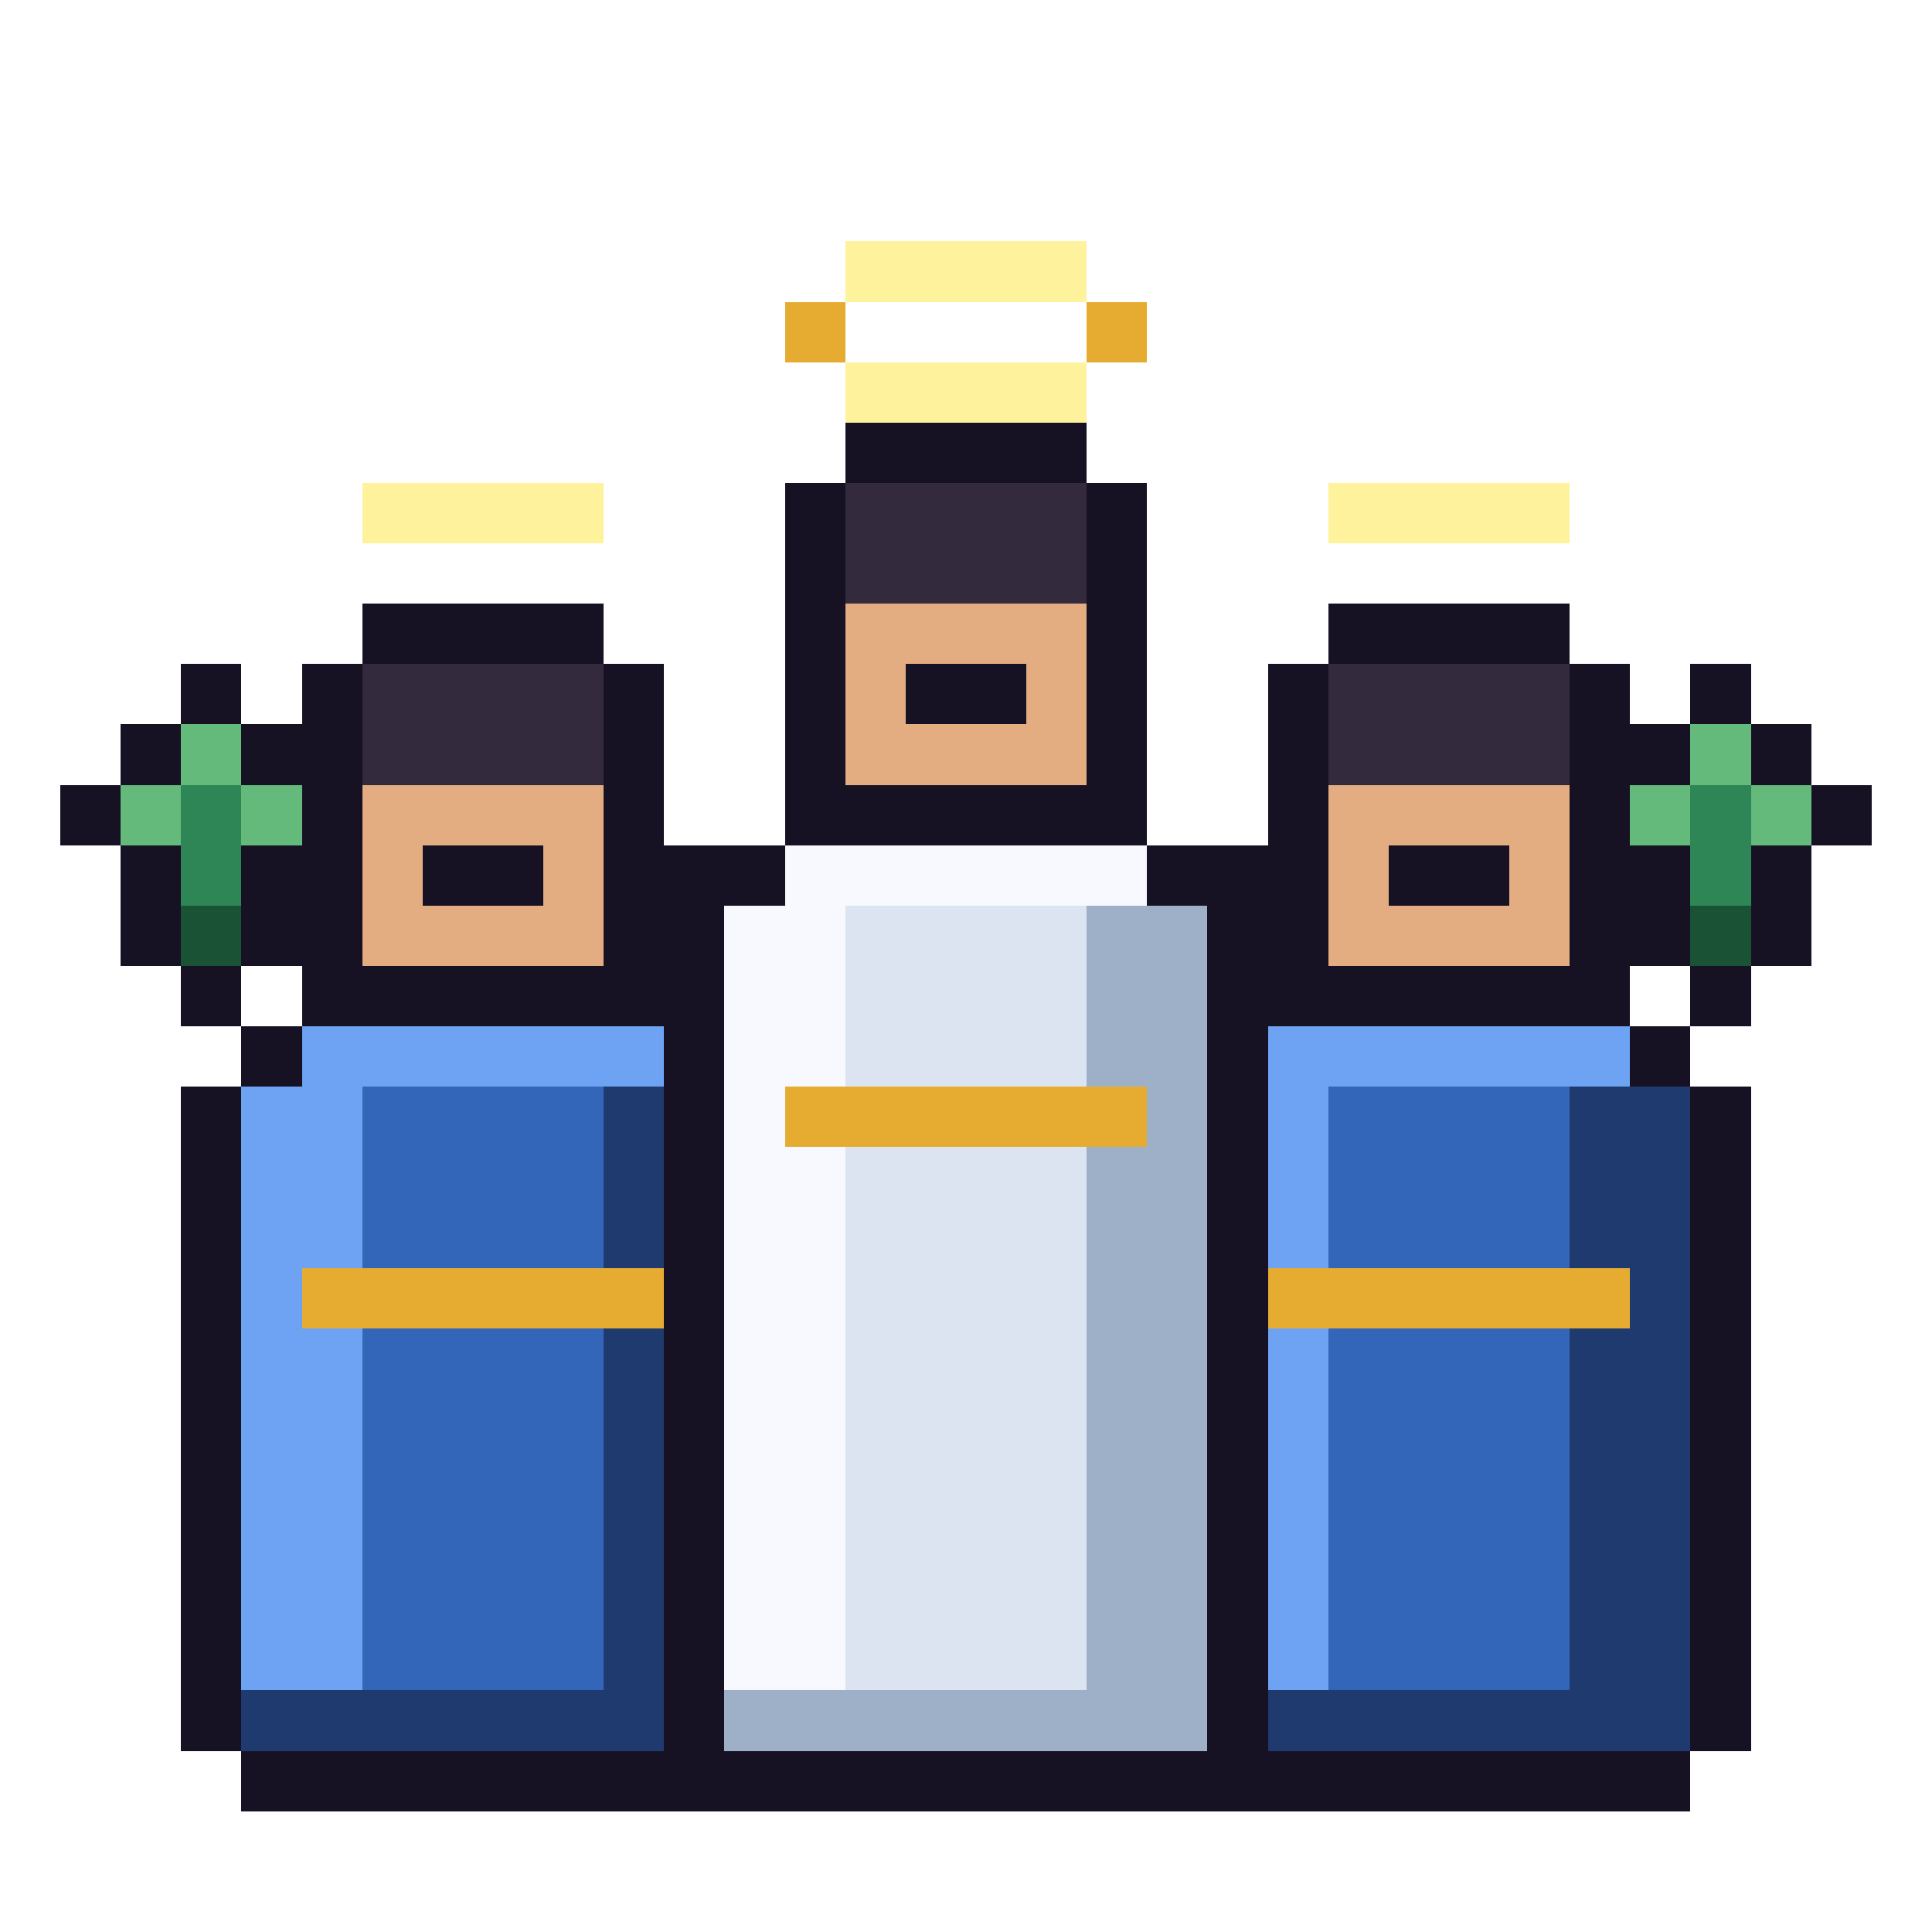
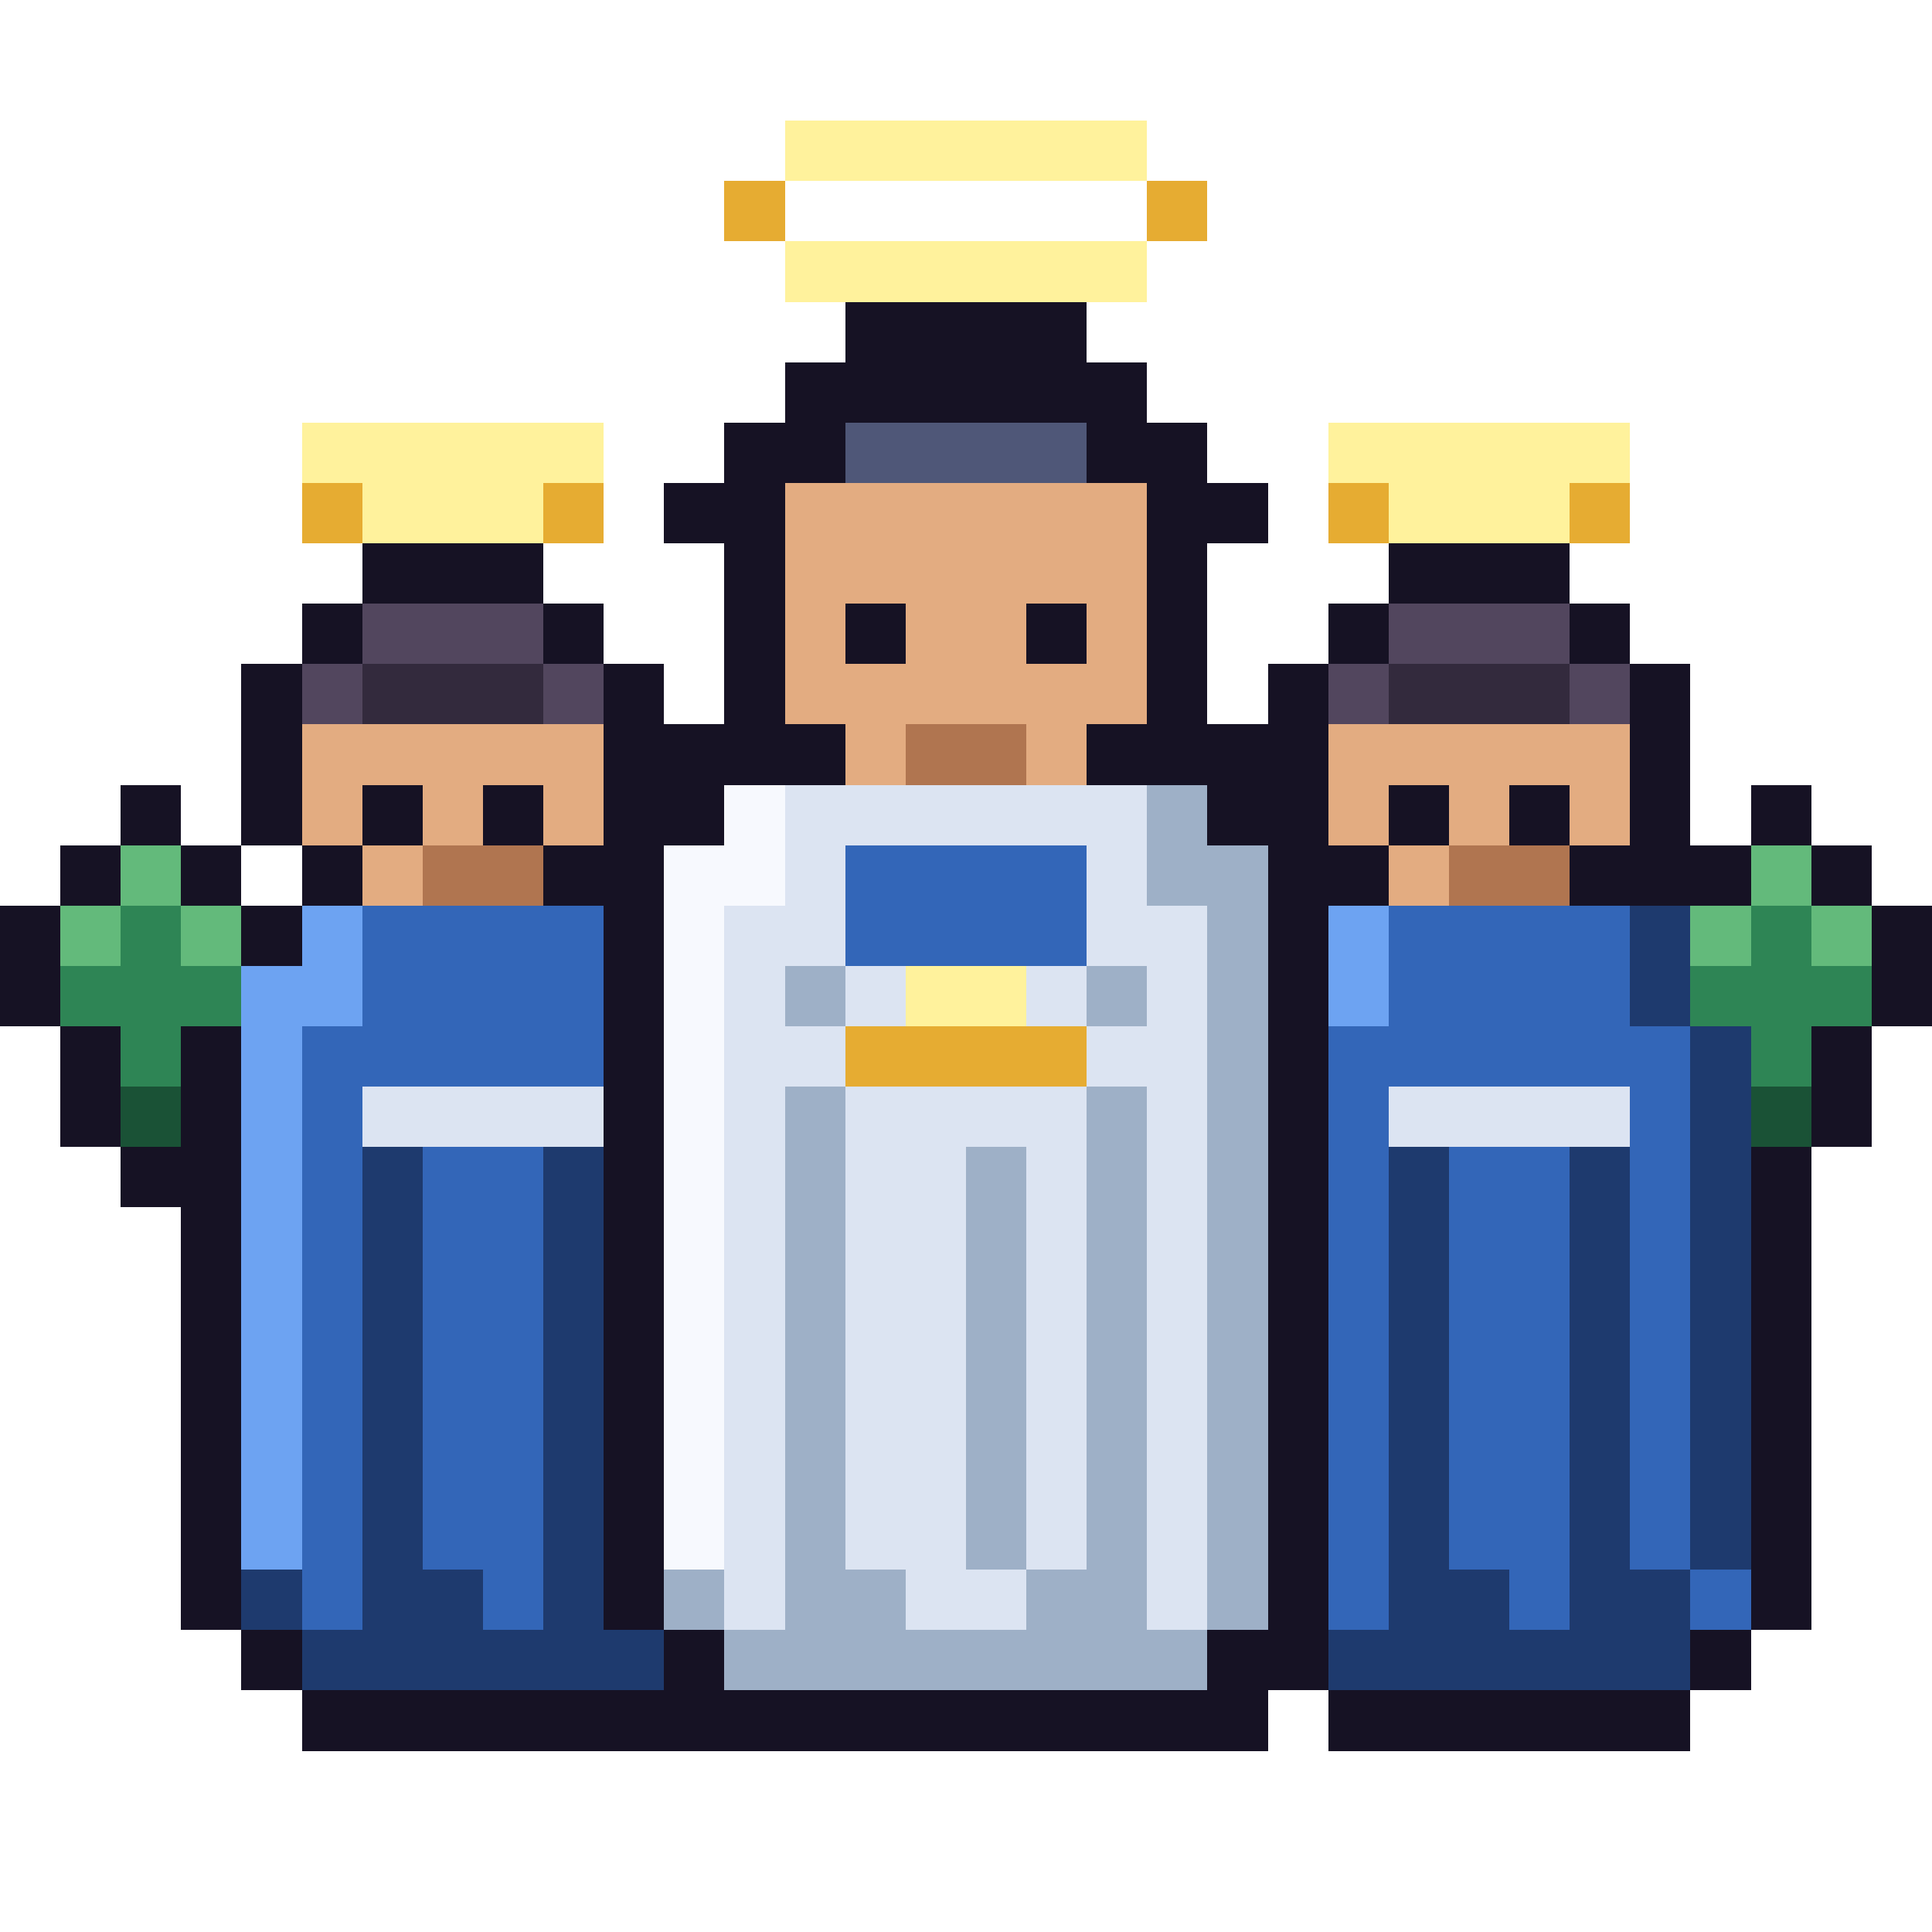
<svg xmlns="http://www.w3.org/2000/svg" viewBox="0 0 32 32" width="256" height="256" shape-rendering="crispEdges">
-   <rect x="14" y="4" width="4" height="1" fill="#fff29c" />
-   <rect x="13" y="5" width="1" height="1" fill="#e6ac32" />
-   <rect x="18" y="5" width="1" height="1" fill="#e6ac32" />
-   <rect x="14" y="6" width="4" height="1" fill="#fff29c" />
-   <rect x="14" y="7" width="4" height="1" fill="#161224" />
-   <rect x="6" y="8" width="4" height="1" fill="#fff29c" />
-   <rect x="13" y="8" width="1" height="1" fill="#161224" />
-   <rect x="14" y="8" width="4" height="1" fill="#332a3d" />
-   <rect x="18" y="8" width="1" height="1" fill="#161224" />
-   <rect x="22" y="8" width="4" height="1" fill="#fff29c" />
-   <rect x="13" y="9" width="1" height="1" fill="#161224" />
-   <rect x="14" y="9" width="4" height="1" fill="#332a3d" />
-   <rect x="18" y="9" width="1" height="1" fill="#161224" />
-   <rect x="6" y="10" width="4" height="1" fill="#161224" />
-   <rect x="13" y="10" width="1" height="1" fill="#161224" />
-   <rect x="14" y="10" width="4" height="1" fill="#e3ac81" />
-   <rect x="18" y="10" width="1" height="1" fill="#161224" />
-   <rect x="22" y="10" width="4" height="1" fill="#161224" />
-   <rect x="3" y="11" width="1" height="1" fill="#161224" />
-   <rect x="5" y="11" width="1" height="1" fill="#161224" />
-   <rect x="6" y="11" width="4" height="1" fill="#332a3d" />
+   <rect x="13" y="2" width="6" height="1" fill="#fff29c" />
+   <rect x="12" y="3" width="1" height="1" fill="#e6ac32" />
+   <rect x="19" y="3" width="1" height="1" fill="#e6ac32" />
+   <rect x="13" y="4" width="6" height="1" fill="#fff29c" />
+   <rect x="14" y="5" width="4" height="1" fill="#161224" />
+   <rect x="13" y="6" width="6" height="1" fill="#161224" />
+   <rect x="5" y="7" width="5" height="1" fill="#fff29c" />
+   <rect x="12" y="7" width="2" height="1" fill="#161224" />
+   <rect x="14" y="7" width="4" height="1" fill="#4f5778" />
+   <rect x="18" y="7" width="2" height="1" fill="#161224" />
+   <rect x="22" y="7" width="5" height="1" fill="#fff29c" />
+   <rect x="5" y="8" width="1" height="1" fill="#e6ac32" />
+   <rect x="6" y="8" width="3" height="1" fill="#fff29c" />
+   <rect x="9" y="8" width="1" height="1" fill="#e6ac32" />
+   <rect x="11" y="8" width="2" height="1" fill="#161224" />
+   <rect x="13" y="8" width="6" height="1" fill="#e3ac81" />
+   <rect x="19" y="8" width="2" height="1" fill="#161224" />
+   <rect x="22" y="8" width="1" height="1" fill="#e6ac32" />
+   <rect x="23" y="8" width="3" height="1" fill="#fff29c" />
+   <rect x="26" y="8" width="1" height="1" fill="#e6ac32" />
+   <rect x="6" y="9" width="3" height="1" fill="#161224" />
+   <rect x="12" y="9" width="1" height="1" fill="#161224" />
+   <rect x="13" y="9" width="6" height="1" fill="#e3ac81" />
+   <rect x="19" y="9" width="1" height="1" fill="#161224" />
+   <rect x="23" y="9" width="3" height="1" fill="#161224" />
+   <rect x="5" y="10" width="1" height="1" fill="#161224" />
+   <rect x="6" y="10" width="3" height="1" fill="#52465e" />
+   <rect x="9" y="10" width="1" height="1" fill="#161224" />
+   <rect x="12" y="10" width="1" height="1" fill="#161224" />
+   <rect x="13" y="10" width="1" height="1" fill="#e3ac81" />
+   <rect x="14" y="10" width="1" height="1" fill="#161224" />
+   <rect x="15" y="10" width="2" height="1" fill="#e3ac81" />
+   <rect x="17" y="10" width="1" height="1" fill="#161224" />
+   <rect x="18" y="10" width="1" height="1" fill="#e3ac81" />
+   <rect x="19" y="10" width="1" height="1" fill="#161224" />
+   <rect x="22" y="10" width="1" height="1" fill="#161224" />
+   <rect x="23" y="10" width="3" height="1" fill="#52465e" />
+   <rect x="26" y="10" width="1" height="1" fill="#161224" />
+   <rect x="4" y="11" width="1" height="1" fill="#161224" />
+   <rect x="5" y="11" width="1" height="1" fill="#52465e" />
+   <rect x="6" y="11" width="3" height="1" fill="#332a3d" />
+   <rect x="9" y="11" width="1" height="1" fill="#52465e" />
  <rect x="10" y="11" width="1" height="1" fill="#161224" />
-   <rect x="13" y="11" width="1" height="1" fill="#161224" />
-   <rect x="14" y="11" width="1" height="1" fill="#e3ac81" />
-   <rect x="15" y="11" width="2" height="1" fill="#161224" />
-   <rect x="17" y="11" width="1" height="1" fill="#e3ac81" />
-   <rect x="18" y="11" width="1" height="1" fill="#161224" />
+   <rect x="12" y="11" width="1" height="1" fill="#161224" />
+   <rect x="13" y="11" width="6" height="1" fill="#e3ac81" />
+   <rect x="19" y="11" width="1" height="1" fill="#161224" />
  <rect x="21" y="11" width="1" height="1" fill="#161224" />
-   <rect x="22" y="11" width="4" height="1" fill="#332a3d" />
-   <rect x="26" y="11" width="1" height="1" fill="#161224" />
-   <rect x="28" y="11" width="1" height="1" fill="#161224" />
-   <rect x="2" y="12" width="1" height="1" fill="#161224" />
-   <rect x="3" y="12" width="1" height="1" fill="#63ba7b" />
-   <rect x="4" y="12" width="2" height="1" fill="#161224" />
-   <rect x="6" y="12" width="4" height="1" fill="#332a3d" />
-   <rect x="10" y="12" width="1" height="1" fill="#161224" />
-   <rect x="13" y="12" width="1" height="1" fill="#161224" />
-   <rect x="14" y="12" width="4" height="1" fill="#e3ac81" />
-   <rect x="18" y="12" width="1" height="1" fill="#161224" />
-   <rect x="21" y="12" width="1" height="1" fill="#161224" />
-   <rect x="22" y="12" width="4" height="1" fill="#332a3d" />
-   <rect x="26" y="12" width="2" height="1" fill="#161224" />
-   <rect x="28" y="12" width="1" height="1" fill="#63ba7b" />
-   <rect x="29" y="12" width="1" height="1" fill="#161224" />
-   <rect x="1" y="13" width="1" height="1" fill="#161224" />
-   <rect x="2" y="13" width="1" height="1" fill="#63ba7b" />
-   <rect x="3" y="13" width="1" height="1" fill="#2e8555" />
-   <rect x="4" y="13" width="1" height="1" fill="#63ba7b" />
-   <rect x="5" y="13" width="1" height="1" fill="#161224" />
-   <rect x="6" y="13" width="4" height="1" fill="#e3ac81" />
-   <rect x="10" y="13" width="1" height="1" fill="#161224" />
-   <rect x="13" y="13" width="6" height="1" fill="#161224" />
-   <rect x="21" y="13" width="1" height="1" fill="#161224" />
-   <rect x="22" y="13" width="4" height="1" fill="#e3ac81" />
-   <rect x="26" y="13" width="1" height="1" fill="#161224" />
-   <rect x="27" y="13" width="1" height="1" fill="#63ba7b" />
-   <rect x="28" y="13" width="1" height="1" fill="#2e8555" />
-   <rect x="29" y="13" width="1" height="1" fill="#63ba7b" />
-   <rect x="30" y="13" width="1" height="1" fill="#161224" />
-   <rect x="2" y="14" width="1" height="1" fill="#161224" />
-   <rect x="3" y="14" width="1" height="1" fill="#2e8555" />
-   <rect x="4" y="14" width="2" height="1" fill="#161224" />
+   <rect x="22" y="11" width="1" height="1" fill="#52465e" />
+   <rect x="23" y="11" width="3" height="1" fill="#332a3d" />
+   <rect x="26" y="11" width="1" height="1" fill="#52465e" />
+   <rect x="27" y="11" width="1" height="1" fill="#161224" />
+   <rect x="4" y="12" width="1" height="1" fill="#161224" />
+   <rect x="5" y="12" width="5" height="1" fill="#e3ac81" />
+   <rect x="10" y="12" width="4" height="1" fill="#161224" />
+   <rect x="14" y="12" width="1" height="1" fill="#e3ac81" />
+   <rect x="15" y="12" width="2" height="1" fill="#b07550" />
+   <rect x="17" y="12" width="1" height="1" fill="#e3ac81" />
+   <rect x="18" y="12" width="4" height="1" fill="#161224" />
+   <rect x="22" y="12" width="5" height="1" fill="#e3ac81" />
+   <rect x="27" y="12" width="1" height="1" fill="#161224" />
+   <rect x="2" y="13" width="1" height="1" fill="#161224" />
+   <rect x="4" y="13" width="1" height="1" fill="#161224" />
+   <rect x="5" y="13" width="1" height="1" fill="#e3ac81" />
+   <rect x="6" y="13" width="1" height="1" fill="#161224" />
+   <rect x="7" y="13" width="1" height="1" fill="#e3ac81" />
+   <rect x="8" y="13" width="1" height="1" fill="#161224" />
+   <rect x="9" y="13" width="1" height="1" fill="#e3ac81" />
+   <rect x="10" y="13" width="2" height="1" fill="#161224" />
+   <rect x="12" y="13" width="1" height="1" fill="#f7f9fe" />
+   <rect x="13" y="13" width="6" height="1" fill="#dce4f2" />
+   <rect x="19" y="13" width="1" height="1" fill="#9eb0c7" />
+   <rect x="20" y="13" width="2" height="1" fill="#161224" />
+   <rect x="22" y="13" width="1" height="1" fill="#e3ac81" />
+   <rect x="23" y="13" width="1" height="1" fill="#161224" />
+   <rect x="24" y="13" width="1" height="1" fill="#e3ac81" />
+   <rect x="25" y="13" width="1" height="1" fill="#161224" />
+   <rect x="26" y="13" width="1" height="1" fill="#e3ac81" />
+   <rect x="27" y="13" width="1" height="1" fill="#161224" />
+   <rect x="29" y="13" width="1" height="1" fill="#161224" />
+   <rect x="1" y="14" width="1" height="1" fill="#161224" />
+   <rect x="2" y="14" width="1" height="1" fill="#63ba7b" />
+   <rect x="3" y="14" width="1" height="1" fill="#161224" />
+   <rect x="5" y="14" width="1" height="1" fill="#161224" />
  <rect x="6" y="14" width="1" height="1" fill="#e3ac81" />
-   <rect x="7" y="14" width="2" height="1" fill="#161224" />
-   <rect x="9" y="14" width="1" height="1" fill="#e3ac81" />
-   <rect x="10" y="14" width="3" height="1" fill="#161224" />
-   <rect x="13" y="14" width="6" height="1" fill="#f7f9fe" />
-   <rect x="19" y="14" width="3" height="1" fill="#161224" />
-   <rect x="22" y="14" width="1" height="1" fill="#e3ac81" />
-   <rect x="23" y="14" width="2" height="1" fill="#161224" />
-   <rect x="25" y="14" width="1" height="1" fill="#e3ac81" />
-   <rect x="26" y="14" width="2" height="1" fill="#161224" />
-   <rect x="28" y="14" width="1" height="1" fill="#2e8555" />
-   <rect x="29" y="14" width="1" height="1" fill="#161224" />
-   <rect x="2" y="15" width="1" height="1" fill="#161224" />
-   <rect x="3" y="15" width="1" height="1" fill="#1a5236" />
-   <rect x="4" y="15" width="2" height="1" fill="#161224" />
-   <rect x="6" y="15" width="4" height="1" fill="#e3ac81" />
-   <rect x="10" y="15" width="2" height="1" fill="#161224" />
-   <rect x="12" y="15" width="2" height="1" fill="#f7f9fe" />
-   <rect x="14" y="15" width="4" height="1" fill="#dce4f2" />
-   <rect x="18" y="15" width="2" height="1" fill="#9eb0c7" />
-   <rect x="20" y="15" width="2" height="1" fill="#161224" />
-   <rect x="22" y="15" width="4" height="1" fill="#e3ac81" />
-   <rect x="26" y="15" width="2" height="1" fill="#161224" />
-   <rect x="28" y="15" width="1" height="1" fill="#1a5236" />
-   <rect x="29" y="15" width="1" height="1" fill="#161224" />
-   <rect x="3" y="16" width="1" height="1" fill="#161224" />
-   <rect x="5" y="16" width="7" height="1" fill="#161224" />
-   <rect x="12" y="16" width="2" height="1" fill="#f7f9fe" />
-   <rect x="14" y="16" width="4" height="1" fill="#dce4f2" />
-   <rect x="18" y="16" width="2" height="1" fill="#9eb0c7" />
-   <rect x="20" y="16" width="7" height="1" fill="#161224" />
-   <rect x="28" y="16" width="1" height="1" fill="#161224" />
-   <rect x="4" y="17" width="1" height="1" fill="#161224" />
-   <rect x="5" y="17" width="6" height="1" fill="#6da3f2" />
-   <rect x="11" y="17" width="1" height="1" fill="#161224" />
-   <rect x="12" y="17" width="2" height="1" fill="#f7f9fe" />
-   <rect x="14" y="17" width="4" height="1" fill="#dce4f2" />
-   <rect x="18" y="17" width="2" height="1" fill="#9eb0c7" />
-   <rect x="20" y="17" width="1" height="1" fill="#161224" />
-   <rect x="21" y="17" width="6" height="1" fill="#6da3f2" />
-   <rect x="27" y="17" width="1" height="1" fill="#161224" />
+   <rect x="7" y="14" width="2" height="1" fill="#b07550" />
+   <rect x="9" y="14" width="2" height="1" fill="#161224" />
+   <rect x="11" y="14" width="2" height="1" fill="#f7f9fe" />
+   <rect x="13" y="14" width="1" height="1" fill="#dce4f2" />
+   <rect x="14" y="14" width="4" height="1" fill="#3366b8" />
+   <rect x="18" y="14" width="1" height="1" fill="#dce4f2" />
+   <rect x="19" y="14" width="2" height="1" fill="#9eb0c7" />
+   <rect x="21" y="14" width="2" height="1" fill="#161224" />
+   <rect x="23" y="14" width="1" height="1" fill="#e3ac81" />
+   <rect x="24" y="14" width="2" height="1" fill="#b07550" />
+   <rect x="26" y="14" width="3" height="1" fill="#161224" />
+   <rect x="29" y="14" width="1" height="1" fill="#63ba7b" />
+   <rect x="30" y="14" width="1" height="1" fill="#161224" />
+   <rect x="0" y="15" width="1" height="1" fill="#161224" />
+   <rect x="1" y="15" width="1" height="1" fill="#63ba7b" />
+   <rect x="2" y="15" width="1" height="1" fill="#2e8555" />
+   <rect x="3" y="15" width="1" height="1" fill="#63ba7b" />
+   <rect x="4" y="15" width="1" height="1" fill="#161224" />
+   <rect x="5" y="15" width="1" height="1" fill="#6da3f2" />
+   <rect x="6" y="15" width="4" height="1" fill="#3366b8" />
+   <rect x="10" y="15" width="1" height="1" fill="#161224" />
+   <rect x="11" y="15" width="1" height="1" fill="#f7f9fe" />
+   <rect x="12" y="15" width="2" height="1" fill="#dce4f2" />
+   <rect x="14" y="15" width="4" height="1" fill="#3366b8" />
+   <rect x="18" y="15" width="2" height="1" fill="#dce4f2" />
+   <rect x="20" y="15" width="1" height="1" fill="#9eb0c7" />
+   <rect x="21" y="15" width="1" height="1" fill="#161224" />
+   <rect x="22" y="15" width="1" height="1" fill="#6da3f2" />
+   <rect x="23" y="15" width="4" height="1" fill="#3366b8" />
+   <rect x="27" y="15" width="1" height="1" fill="#1e3a6e" />
+   <rect x="28" y="15" width="1" height="1" fill="#63ba7b" />
+   <rect x="29" y="15" width="1" height="1" fill="#2e8555" />
+   <rect x="30" y="15" width="1" height="1" fill="#63ba7b" />
+   <rect x="31" y="15" width="1" height="1" fill="#161224" />
+   <rect x="0" y="16" width="1" height="1" fill="#161224" />
+   <rect x="1" y="16" width="3" height="1" fill="#2e8555" />
+   <rect x="4" y="16" width="2" height="1" fill="#6da3f2" />
+   <rect x="6" y="16" width="4" height="1" fill="#3366b8" />
+   <rect x="10" y="16" width="1" height="1" fill="#161224" />
+   <rect x="11" y="16" width="1" height="1" fill="#f7f9fe" />
+   <rect x="12" y="16" width="1" height="1" fill="#dce4f2" />
+   <rect x="13" y="16" width="1" height="1" fill="#9eb0c7" />
+   <rect x="14" y="16" width="1" height="1" fill="#dce4f2" />
+   <rect x="15" y="16" width="2" height="1" fill="#fff29c" />
+   <rect x="17" y="16" width="1" height="1" fill="#dce4f2" />
+   <rect x="18" y="16" width="1" height="1" fill="#9eb0c7" />
+   <rect x="19" y="16" width="1" height="1" fill="#dce4f2" />
+   <rect x="20" y="16" width="1" height="1" fill="#9eb0c7" />
+   <rect x="21" y="16" width="1" height="1" fill="#161224" />
+   <rect x="22" y="16" width="1" height="1" fill="#6da3f2" />
+   <rect x="23" y="16" width="4" height="1" fill="#3366b8" />
+   <rect x="27" y="16" width="1" height="1" fill="#1e3a6e" />
+   <rect x="28" y="16" width="3" height="1" fill="#2e8555" />
+   <rect x="31" y="16" width="1" height="1" fill="#161224" />
+   <rect x="1" y="17" width="1" height="1" fill="#161224" />
+   <rect x="2" y="17" width="1" height="1" fill="#2e8555" />
+   <rect x="3" y="17" width="1" height="1" fill="#161224" />
+   <rect x="4" y="17" width="1" height="1" fill="#6da3f2" />
+   <rect x="5" y="17" width="5" height="1" fill="#3366b8" />
+   <rect x="10" y="17" width="1" height="1" fill="#161224" />
+   <rect x="11" y="17" width="1" height="1" fill="#f7f9fe" />
+   <rect x="12" y="17" width="2" height="1" fill="#dce4f2" />
+   <rect x="14" y="17" width="4" height="1" fill="#e6ac32" />
+   <rect x="18" y="17" width="2" height="1" fill="#dce4f2" />
+   <rect x="20" y="17" width="1" height="1" fill="#9eb0c7" />
+   <rect x="21" y="17" width="1" height="1" fill="#161224" />
+   <rect x="22" y="17" width="6" height="1" fill="#3366b8" />
+   <rect x="28" y="17" width="1" height="1" fill="#1e3a6e" />
+   <rect x="29" y="17" width="1" height="1" fill="#2e8555" />
+   <rect x="30" y="17" width="1" height="1" fill="#161224" />
+   <rect x="1" y="18" width="1" height="1" fill="#161224" />
+   <rect x="2" y="18" width="1" height="1" fill="#1a5236" />
  <rect x="3" y="18" width="1" height="1" fill="#161224" />
-   <rect x="4" y="18" width="2" height="1" fill="#6da3f2" />
-   <rect x="6" y="18" width="4" height="1" fill="#3366b8" />
-   <rect x="10" y="18" width="1" height="1" fill="#1e3a6e" />
-   <rect x="11" y="18" width="1" height="1" fill="#161224" />
-   <rect x="12" y="18" width="1" height="1" fill="#f7f9fe" />
-   <rect x="13" y="18" width="6" height="1" fill="#e6ac32" />
-   <rect x="19" y="18" width="1" height="1" fill="#9eb0c7" />
-   <rect x="20" y="18" width="1" height="1" fill="#161224" />
-   <rect x="21" y="18" width="1" height="1" fill="#6da3f2" />
-   <rect x="22" y="18" width="4" height="1" fill="#3366b8" />
-   <rect x="26" y="18" width="2" height="1" fill="#1e3a6e" />
-   <rect x="28" y="18" width="1" height="1" fill="#161224" />
-   <rect x="3" y="19" width="1" height="1" fill="#161224" />
-   <rect x="4" y="19" width="2" height="1" fill="#6da3f2" />
-   <rect x="6" y="19" width="4" height="1" fill="#3366b8" />
-   <rect x="10" y="19" width="1" height="1" fill="#1e3a6e" />
-   <rect x="11" y="19" width="1" height="1" fill="#161224" />
-   <rect x="12" y="19" width="2" height="1" fill="#f7f9fe" />
-   <rect x="14" y="19" width="4" height="1" fill="#dce4f2" />
-   <rect x="18" y="19" width="2" height="1" fill="#9eb0c7" />
-   <rect x="20" y="19" width="1" height="1" fill="#161224" />
-   <rect x="21" y="19" width="1" height="1" fill="#6da3f2" />
-   <rect x="22" y="19" width="4" height="1" fill="#3366b8" />
-   <rect x="26" y="19" width="2" height="1" fill="#1e3a6e" />
-   <rect x="28" y="19" width="1" height="1" fill="#161224" />
+   <rect x="4" y="18" width="1" height="1" fill="#6da3f2" />
+   <rect x="5" y="18" width="1" height="1" fill="#3366b8" />
+   <rect x="6" y="18" width="4" height="1" fill="#dce4f2" />
+   <rect x="10" y="18" width="1" height="1" fill="#161224" />
+   <rect x="11" y="18" width="1" height="1" fill="#f7f9fe" />
+   <rect x="12" y="18" width="1" height="1" fill="#dce4f2" />
+   <rect x="13" y="18" width="1" height="1" fill="#9eb0c7" />
+   <rect x="14" y="18" width="4" height="1" fill="#dce4f2" />
+   <rect x="18" y="18" width="1" height="1" fill="#9eb0c7" />
+   <rect x="19" y="18" width="1" height="1" fill="#dce4f2" />
+   <rect x="20" y="18" width="1" height="1" fill="#9eb0c7" />
+   <rect x="21" y="18" width="1" height="1" fill="#161224" />
+   <rect x="22" y="18" width="1" height="1" fill="#3366b8" />
+   <rect x="23" y="18" width="4" height="1" fill="#dce4f2" />
+   <rect x="27" y="18" width="1" height="1" fill="#3366b8" />
+   <rect x="28" y="18" width="1" height="1" fill="#1e3a6e" />
+   <rect x="29" y="18" width="1" height="1" fill="#1a5236" />
+   <rect x="30" y="18" width="1" height="1" fill="#161224" />
+   <rect x="2" y="19" width="2" height="1" fill="#161224" />
+   <rect x="4" y="19" width="1" height="1" fill="#6da3f2" />
+   <rect x="5" y="19" width="1" height="1" fill="#3366b8" />
+   <rect x="6" y="19" width="1" height="1" fill="#1e3a6e" />
+   <rect x="7" y="19" width="2" height="1" fill="#3366b8" />
+   <rect x="9" y="19" width="1" height="1" fill="#1e3a6e" />
+   <rect x="10" y="19" width="1" height="1" fill="#161224" />
+   <rect x="11" y="19" width="1" height="1" fill="#f7f9fe" />
+   <rect x="12" y="19" width="1" height="1" fill="#dce4f2" />
+   <rect x="13" y="19" width="1" height="1" fill="#9eb0c7" />
+   <rect x="14" y="19" width="2" height="1" fill="#dce4f2" />
+   <rect x="16" y="19" width="1" height="1" fill="#9eb0c7" />
+   <rect x="17" y="19" width="1" height="1" fill="#dce4f2" />
+   <rect x="18" y="19" width="1" height="1" fill="#9eb0c7" />
+   <rect x="19" y="19" width="1" height="1" fill="#dce4f2" />
+   <rect x="20" y="19" width="1" height="1" fill="#9eb0c7" />
+   <rect x="21" y="19" width="1" height="1" fill="#161224" />
+   <rect x="22" y="19" width="1" height="1" fill="#3366b8" />
+   <rect x="23" y="19" width="1" height="1" fill="#1e3a6e" />
+   <rect x="24" y="19" width="2" height="1" fill="#3366b8" />
+   <rect x="26" y="19" width="1" height="1" fill="#1e3a6e" />
+   <rect x="27" y="19" width="1" height="1" fill="#3366b8" />
+   <rect x="28" y="19" width="1" height="1" fill="#1e3a6e" />
+   <rect x="29" y="19" width="1" height="1" fill="#161224" />
  <rect x="3" y="20" width="1" height="1" fill="#161224" />
-   <rect x="4" y="20" width="2" height="1" fill="#6da3f2" />
-   <rect x="6" y="20" width="4" height="1" fill="#3366b8" />
-   <rect x="10" y="20" width="1" height="1" fill="#1e3a6e" />
-   <rect x="11" y="20" width="1" height="1" fill="#161224" />
-   <rect x="12" y="20" width="2" height="1" fill="#f7f9fe" />
-   <rect x="14" y="20" width="4" height="1" fill="#dce4f2" />
-   <rect x="18" y="20" width="2" height="1" fill="#9eb0c7" />
-   <rect x="20" y="20" width="1" height="1" fill="#161224" />
-   <rect x="21" y="20" width="1" height="1" fill="#6da3f2" />
-   <rect x="22" y="20" width="4" height="1" fill="#3366b8" />
-   <rect x="26" y="20" width="2" height="1" fill="#1e3a6e" />
-   <rect x="28" y="20" width="1" height="1" fill="#161224" />
+   <rect x="4" y="20" width="1" height="1" fill="#6da3f2" />
+   <rect x="5" y="20" width="1" height="1" fill="#3366b8" />
+   <rect x="6" y="20" width="1" height="1" fill="#1e3a6e" />
+   <rect x="7" y="20" width="2" height="1" fill="#3366b8" />
+   <rect x="9" y="20" width="1" height="1" fill="#1e3a6e" />
+   <rect x="10" y="20" width="1" height="1" fill="#161224" />
+   <rect x="11" y="20" width="1" height="1" fill="#f7f9fe" />
+   <rect x="12" y="20" width="1" height="1" fill="#dce4f2" />
+   <rect x="13" y="20" width="1" height="1" fill="#9eb0c7" />
+   <rect x="14" y="20" width="2" height="1" fill="#dce4f2" />
+   <rect x="16" y="20" width="1" height="1" fill="#9eb0c7" />
+   <rect x="17" y="20" width="1" height="1" fill="#dce4f2" />
+   <rect x="18" y="20" width="1" height="1" fill="#9eb0c7" />
+   <rect x="19" y="20" width="1" height="1" fill="#dce4f2" />
+   <rect x="20" y="20" width="1" height="1" fill="#9eb0c7" />
+   <rect x="21" y="20" width="1" height="1" fill="#161224" />
+   <rect x="22" y="20" width="1" height="1" fill="#3366b8" />
+   <rect x="23" y="20" width="1" height="1" fill="#1e3a6e" />
+   <rect x="24" y="20" width="2" height="1" fill="#3366b8" />
+   <rect x="26" y="20" width="1" height="1" fill="#1e3a6e" />
+   <rect x="27" y="20" width="1" height="1" fill="#3366b8" />
+   <rect x="28" y="20" width="1" height="1" fill="#1e3a6e" />
+   <rect x="29" y="20" width="1" height="1" fill="#161224" />
  <rect x="3" y="21" width="1" height="1" fill="#161224" />
  <rect x="4" y="21" width="1" height="1" fill="#6da3f2" />
-   <rect x="5" y="21" width="6" height="1" fill="#e6ac32" />
-   <rect x="11" y="21" width="1" height="1" fill="#161224" />
-   <rect x="12" y="21" width="2" height="1" fill="#f7f9fe" />
-   <rect x="14" y="21" width="4" height="1" fill="#dce4f2" />
-   <rect x="18" y="21" width="2" height="1" fill="#9eb0c7" />
-   <rect x="20" y="21" width="1" height="1" fill="#161224" />
-   <rect x="21" y="21" width="6" height="1" fill="#e6ac32" />
-   <rect x="27" y="21" width="1" height="1" fill="#1e3a6e" />
-   <rect x="28" y="21" width="1" height="1" fill="#161224" />
+   <rect x="5" y="21" width="1" height="1" fill="#3366b8" />
+   <rect x="6" y="21" width="1" height="1" fill="#1e3a6e" />
+   <rect x="7" y="21" width="2" height="1" fill="#3366b8" />
+   <rect x="9" y="21" width="1" height="1" fill="#1e3a6e" />
+   <rect x="10" y="21" width="1" height="1" fill="#161224" />
+   <rect x="11" y="21" width="1" height="1" fill="#f7f9fe" />
+   <rect x="12" y="21" width="1" height="1" fill="#dce4f2" />
+   <rect x="13" y="21" width="1" height="1" fill="#9eb0c7" />
+   <rect x="14" y="21" width="2" height="1" fill="#dce4f2" />
+   <rect x="16" y="21" width="1" height="1" fill="#9eb0c7" />
+   <rect x="17" y="21" width="1" height="1" fill="#dce4f2" />
+   <rect x="18" y="21" width="1" height="1" fill="#9eb0c7" />
+   <rect x="19" y="21" width="1" height="1" fill="#dce4f2" />
+   <rect x="20" y="21" width="1" height="1" fill="#9eb0c7" />
+   <rect x="21" y="21" width="1" height="1" fill="#161224" />
+   <rect x="22" y="21" width="1" height="1" fill="#3366b8" />
+   <rect x="23" y="21" width="1" height="1" fill="#1e3a6e" />
+   <rect x="24" y="21" width="2" height="1" fill="#3366b8" />
+   <rect x="26" y="21" width="1" height="1" fill="#1e3a6e" />
+   <rect x="27" y="21" width="1" height="1" fill="#3366b8" />
+   <rect x="28" y="21" width="1" height="1" fill="#1e3a6e" />
+   <rect x="29" y="21" width="1" height="1" fill="#161224" />
  <rect x="3" y="22" width="1" height="1" fill="#161224" />
-   <rect x="4" y="22" width="2" height="1" fill="#6da3f2" />
-   <rect x="6" y="22" width="4" height="1" fill="#3366b8" />
-   <rect x="10" y="22" width="1" height="1" fill="#1e3a6e" />
-   <rect x="11" y="22" width="1" height="1" fill="#161224" />
-   <rect x="12" y="22" width="2" height="1" fill="#f7f9fe" />
-   <rect x="14" y="22" width="4" height="1" fill="#dce4f2" />
-   <rect x="18" y="22" width="2" height="1" fill="#9eb0c7" />
-   <rect x="20" y="22" width="1" height="1" fill="#161224" />
-   <rect x="21" y="22" width="1" height="1" fill="#6da3f2" />
-   <rect x="22" y="22" width="4" height="1" fill="#3366b8" />
-   <rect x="26" y="22" width="2" height="1" fill="#1e3a6e" />
-   <rect x="28" y="22" width="1" height="1" fill="#161224" />
+   <rect x="4" y="22" width="1" height="1" fill="#6da3f2" />
+   <rect x="5" y="22" width="1" height="1" fill="#3366b8" />
+   <rect x="6" y="22" width="1" height="1" fill="#1e3a6e" />
+   <rect x="7" y="22" width="2" height="1" fill="#3366b8" />
+   <rect x="9" y="22" width="1" height="1" fill="#1e3a6e" />
+   <rect x="10" y="22" width="1" height="1" fill="#161224" />
+   <rect x="11" y="22" width="1" height="1" fill="#f7f9fe" />
+   <rect x="12" y="22" width="1" height="1" fill="#dce4f2" />
+   <rect x="13" y="22" width="1" height="1" fill="#9eb0c7" />
+   <rect x="14" y="22" width="2" height="1" fill="#dce4f2" />
+   <rect x="16" y="22" width="1" height="1" fill="#9eb0c7" />
+   <rect x="17" y="22" width="1" height="1" fill="#dce4f2" />
+   <rect x="18" y="22" width="1" height="1" fill="#9eb0c7" />
+   <rect x="19" y="22" width="1" height="1" fill="#dce4f2" />
+   <rect x="20" y="22" width="1" height="1" fill="#9eb0c7" />
+   <rect x="21" y="22" width="1" height="1" fill="#161224" />
+   <rect x="22" y="22" width="1" height="1" fill="#3366b8" />
+   <rect x="23" y="22" width="1" height="1" fill="#1e3a6e" />
+   <rect x="24" y="22" width="2" height="1" fill="#3366b8" />
+   <rect x="26" y="22" width="1" height="1" fill="#1e3a6e" />
+   <rect x="27" y="22" width="1" height="1" fill="#3366b8" />
+   <rect x="28" y="22" width="1" height="1" fill="#1e3a6e" />
+   <rect x="29" y="22" width="1" height="1" fill="#161224" />
  <rect x="3" y="23" width="1" height="1" fill="#161224" />
-   <rect x="4" y="23" width="2" height="1" fill="#6da3f2" />
-   <rect x="6" y="23" width="4" height="1" fill="#3366b8" />
-   <rect x="10" y="23" width="1" height="1" fill="#1e3a6e" />
-   <rect x="11" y="23" width="1" height="1" fill="#161224" />
-   <rect x="12" y="23" width="2" height="1" fill="#f7f9fe" />
-   <rect x="14" y="23" width="4" height="1" fill="#dce4f2" />
-   <rect x="18" y="23" width="2" height="1" fill="#9eb0c7" />
-   <rect x="20" y="23" width="1" height="1" fill="#161224" />
-   <rect x="21" y="23" width="1" height="1" fill="#6da3f2" />
-   <rect x="22" y="23" width="4" height="1" fill="#3366b8" />
-   <rect x="26" y="23" width="2" height="1" fill="#1e3a6e" />
-   <rect x="28" y="23" width="1" height="1" fill="#161224" />
+   <rect x="4" y="23" width="1" height="1" fill="#6da3f2" />
+   <rect x="5" y="23" width="1" height="1" fill="#3366b8" />
+   <rect x="6" y="23" width="1" height="1" fill="#1e3a6e" />
+   <rect x="7" y="23" width="2" height="1" fill="#3366b8" />
+   <rect x="9" y="23" width="1" height="1" fill="#1e3a6e" />
+   <rect x="10" y="23" width="1" height="1" fill="#161224" />
+   <rect x="11" y="23" width="1" height="1" fill="#f7f9fe" />
+   <rect x="12" y="23" width="1" height="1" fill="#dce4f2" />
+   <rect x="13" y="23" width="1" height="1" fill="#9eb0c7" />
+   <rect x="14" y="23" width="2" height="1" fill="#dce4f2" />
+   <rect x="16" y="23" width="1" height="1" fill="#9eb0c7" />
+   <rect x="17" y="23" width="1" height="1" fill="#dce4f2" />
+   <rect x="18" y="23" width="1" height="1" fill="#9eb0c7" />
+   <rect x="19" y="23" width="1" height="1" fill="#dce4f2" />
+   <rect x="20" y="23" width="1" height="1" fill="#9eb0c7" />
+   <rect x="21" y="23" width="1" height="1" fill="#161224" />
+   <rect x="22" y="23" width="1" height="1" fill="#3366b8" />
+   <rect x="23" y="23" width="1" height="1" fill="#1e3a6e" />
+   <rect x="24" y="23" width="2" height="1" fill="#3366b8" />
+   <rect x="26" y="23" width="1" height="1" fill="#1e3a6e" />
+   <rect x="27" y="23" width="1" height="1" fill="#3366b8" />
+   <rect x="28" y="23" width="1" height="1" fill="#1e3a6e" />
+   <rect x="29" y="23" width="1" height="1" fill="#161224" />
  <rect x="3" y="24" width="1" height="1" fill="#161224" />
-   <rect x="4" y="24" width="2" height="1" fill="#6da3f2" />
-   <rect x="6" y="24" width="4" height="1" fill="#3366b8" />
-   <rect x="10" y="24" width="1" height="1" fill="#1e3a6e" />
-   <rect x="11" y="24" width="1" height="1" fill="#161224" />
-   <rect x="12" y="24" width="2" height="1" fill="#f7f9fe" />
-   <rect x="14" y="24" width="4" height="1" fill="#dce4f2" />
-   <rect x="18" y="24" width="2" height="1" fill="#9eb0c7" />
-   <rect x="20" y="24" width="1" height="1" fill="#161224" />
-   <rect x="21" y="24" width="1" height="1" fill="#6da3f2" />
-   <rect x="22" y="24" width="4" height="1" fill="#3366b8" />
-   <rect x="26" y="24" width="2" height="1" fill="#1e3a6e" />
-   <rect x="28" y="24" width="1" height="1" fill="#161224" />
+   <rect x="4" y="24" width="1" height="1" fill="#6da3f2" />
+   <rect x="5" y="24" width="1" height="1" fill="#3366b8" />
+   <rect x="6" y="24" width="1" height="1" fill="#1e3a6e" />
+   <rect x="7" y="24" width="2" height="1" fill="#3366b8" />
+   <rect x="9" y="24" width="1" height="1" fill="#1e3a6e" />
+   <rect x="10" y="24" width="1" height="1" fill="#161224" />
+   <rect x="11" y="24" width="1" height="1" fill="#f7f9fe" />
+   <rect x="12" y="24" width="1" height="1" fill="#dce4f2" />
+   <rect x="13" y="24" width="1" height="1" fill="#9eb0c7" />
+   <rect x="14" y="24" width="2" height="1" fill="#dce4f2" />
+   <rect x="16" y="24" width="1" height="1" fill="#9eb0c7" />
+   <rect x="17" y="24" width="1" height="1" fill="#dce4f2" />
+   <rect x="18" y="24" width="1" height="1" fill="#9eb0c7" />
+   <rect x="19" y="24" width="1" height="1" fill="#dce4f2" />
+   <rect x="20" y="24" width="1" height="1" fill="#9eb0c7" />
+   <rect x="21" y="24" width="1" height="1" fill="#161224" />
+   <rect x="22" y="24" width="1" height="1" fill="#3366b8" />
+   <rect x="23" y="24" width="1" height="1" fill="#1e3a6e" />
+   <rect x="24" y="24" width="2" height="1" fill="#3366b8" />
+   <rect x="26" y="24" width="1" height="1" fill="#1e3a6e" />
+   <rect x="27" y="24" width="1" height="1" fill="#3366b8" />
+   <rect x="28" y="24" width="1" height="1" fill="#1e3a6e" />
+   <rect x="29" y="24" width="1" height="1" fill="#161224" />
  <rect x="3" y="25" width="1" height="1" fill="#161224" />
-   <rect x="4" y="25" width="2" height="1" fill="#6da3f2" />
-   <rect x="6" y="25" width="4" height="1" fill="#3366b8" />
-   <rect x="10" y="25" width="1" height="1" fill="#1e3a6e" />
-   <rect x="11" y="25" width="1" height="1" fill="#161224" />
-   <rect x="12" y="25" width="2" height="1" fill="#f7f9fe" />
-   <rect x="14" y="25" width="4" height="1" fill="#dce4f2" />
-   <rect x="18" y="25" width="2" height="1" fill="#9eb0c7" />
-   <rect x="20" y="25" width="1" height="1" fill="#161224" />
-   <rect x="21" y="25" width="1" height="1" fill="#6da3f2" />
-   <rect x="22" y="25" width="4" height="1" fill="#3366b8" />
-   <rect x="26" y="25" width="2" height="1" fill="#1e3a6e" />
-   <rect x="28" y="25" width="1" height="1" fill="#161224" />
+   <rect x="4" y="25" width="1" height="1" fill="#6da3f2" />
+   <rect x="5" y="25" width="1" height="1" fill="#3366b8" />
+   <rect x="6" y="25" width="1" height="1" fill="#1e3a6e" />
+   <rect x="7" y="25" width="2" height="1" fill="#3366b8" />
+   <rect x="9" y="25" width="1" height="1" fill="#1e3a6e" />
+   <rect x="10" y="25" width="1" height="1" fill="#161224" />
+   <rect x="11" y="25" width="1" height="1" fill="#f7f9fe" />
+   <rect x="12" y="25" width="1" height="1" fill="#dce4f2" />
+   <rect x="13" y="25" width="1" height="1" fill="#9eb0c7" />
+   <rect x="14" y="25" width="2" height="1" fill="#dce4f2" />
+   <rect x="16" y="25" width="1" height="1" fill="#9eb0c7" />
+   <rect x="17" y="25" width="1" height="1" fill="#dce4f2" />
+   <rect x="18" y="25" width="1" height="1" fill="#9eb0c7" />
+   <rect x="19" y="25" width="1" height="1" fill="#dce4f2" />
+   <rect x="20" y="25" width="1" height="1" fill="#9eb0c7" />
+   <rect x="21" y="25" width="1" height="1" fill="#161224" />
+   <rect x="22" y="25" width="1" height="1" fill="#3366b8" />
+   <rect x="23" y="25" width="1" height="1" fill="#1e3a6e" />
+   <rect x="24" y="25" width="2" height="1" fill="#3366b8" />
+   <rect x="26" y="25" width="1" height="1" fill="#1e3a6e" />
+   <rect x="27" y="25" width="1" height="1" fill="#3366b8" />
+   <rect x="28" y="25" width="1" height="1" fill="#1e3a6e" />
+   <rect x="29" y="25" width="1" height="1" fill="#161224" />
  <rect x="3" y="26" width="1" height="1" fill="#161224" />
-   <rect x="4" y="26" width="2" height="1" fill="#6da3f2" />
-   <rect x="6" y="26" width="4" height="1" fill="#3366b8" />
-   <rect x="10" y="26" width="1" height="1" fill="#1e3a6e" />
-   <rect x="11" y="26" width="1" height="1" fill="#161224" />
-   <rect x="12" y="26" width="2" height="1" fill="#f7f9fe" />
-   <rect x="14" y="26" width="4" height="1" fill="#dce4f2" />
-   <rect x="18" y="26" width="2" height="1" fill="#9eb0c7" />
-   <rect x="20" y="26" width="1" height="1" fill="#161224" />
-   <rect x="21" y="26" width="1" height="1" fill="#6da3f2" />
-   <rect x="22" y="26" width="4" height="1" fill="#3366b8" />
+   <rect x="4" y="26" width="1" height="1" fill="#1e3a6e" />
+   <rect x="5" y="26" width="1" height="1" fill="#3366b8" />
+   <rect x="6" y="26" width="2" height="1" fill="#1e3a6e" />
+   <rect x="8" y="26" width="1" height="1" fill="#3366b8" />
+   <rect x="9" y="26" width="1" height="1" fill="#1e3a6e" />
+   <rect x="10" y="26" width="1" height="1" fill="#161224" />
+   <rect x="11" y="26" width="1" height="1" fill="#9eb0c7" />
+   <rect x="12" y="26" width="1" height="1" fill="#dce4f2" />
+   <rect x="13" y="26" width="2" height="1" fill="#9eb0c7" />
+   <rect x="15" y="26" width="2" height="1" fill="#dce4f2" />
+   <rect x="17" y="26" width="2" height="1" fill="#9eb0c7" />
+   <rect x="19" y="26" width="1" height="1" fill="#dce4f2" />
+   <rect x="20" y="26" width="1" height="1" fill="#9eb0c7" />
+   <rect x="21" y="26" width="1" height="1" fill="#161224" />
+   <rect x="22" y="26" width="1" height="1" fill="#3366b8" />
+   <rect x="23" y="26" width="2" height="1" fill="#1e3a6e" />
+   <rect x="25" y="26" width="1" height="1" fill="#3366b8" />
  <rect x="26" y="26" width="2" height="1" fill="#1e3a6e" />
-   <rect x="28" y="26" width="1" height="1" fill="#161224" />
-   <rect x="3" y="27" width="1" height="1" fill="#161224" />
-   <rect x="4" y="27" width="2" height="1" fill="#6da3f2" />
-   <rect x="6" y="27" width="4" height="1" fill="#3366b8" />
-   <rect x="10" y="27" width="1" height="1" fill="#1e3a6e" />
+   <rect x="28" y="26" width="1" height="1" fill="#3366b8" />
+   <rect x="29" y="26" width="1" height="1" fill="#161224" />
+   <rect x="4" y="27" width="1" height="1" fill="#161224" />
+   <rect x="5" y="27" width="6" height="1" fill="#1e3a6e" />
  <rect x="11" y="27" width="1" height="1" fill="#161224" />
-   <rect x="12" y="27" width="2" height="1" fill="#f7f9fe" />
-   <rect x="14" y="27" width="4" height="1" fill="#dce4f2" />
-   <rect x="18" y="27" width="2" height="1" fill="#9eb0c7" />
-   <rect x="20" y="27" width="1" height="1" fill="#161224" />
-   <rect x="21" y="27" width="1" height="1" fill="#6da3f2" />
-   <rect x="22" y="27" width="4" height="1" fill="#3366b8" />
-   <rect x="26" y="27" width="2" height="1" fill="#1e3a6e" />
+   <rect x="12" y="27" width="8" height="1" fill="#9eb0c7" />
+   <rect x="20" y="27" width="2" height="1" fill="#161224" />
+   <rect x="22" y="27" width="6" height="1" fill="#1e3a6e" />
  <rect x="28" y="27" width="1" height="1" fill="#161224" />
-   <rect x="3" y="28" width="1" height="1" fill="#161224" />
-   <rect x="4" y="28" width="7" height="1" fill="#1e3a6e" />
-   <rect x="11" y="28" width="1" height="1" fill="#161224" />
-   <rect x="12" y="28" width="8" height="1" fill="#9eb0c7" />
-   <rect x="20" y="28" width="1" height="1" fill="#161224" />
-   <rect x="21" y="28" width="7" height="1" fill="#1e3a6e" />
-   <rect x="28" y="28" width="1" height="1" fill="#161224" />
-   <rect x="4" y="29" width="24" height="1" fill="#161224" />
+   <rect x="5" y="28" width="16" height="1" fill="#161224" />
+   <rect x="22" y="28" width="6" height="1" fill="#161224" />
</svg>
